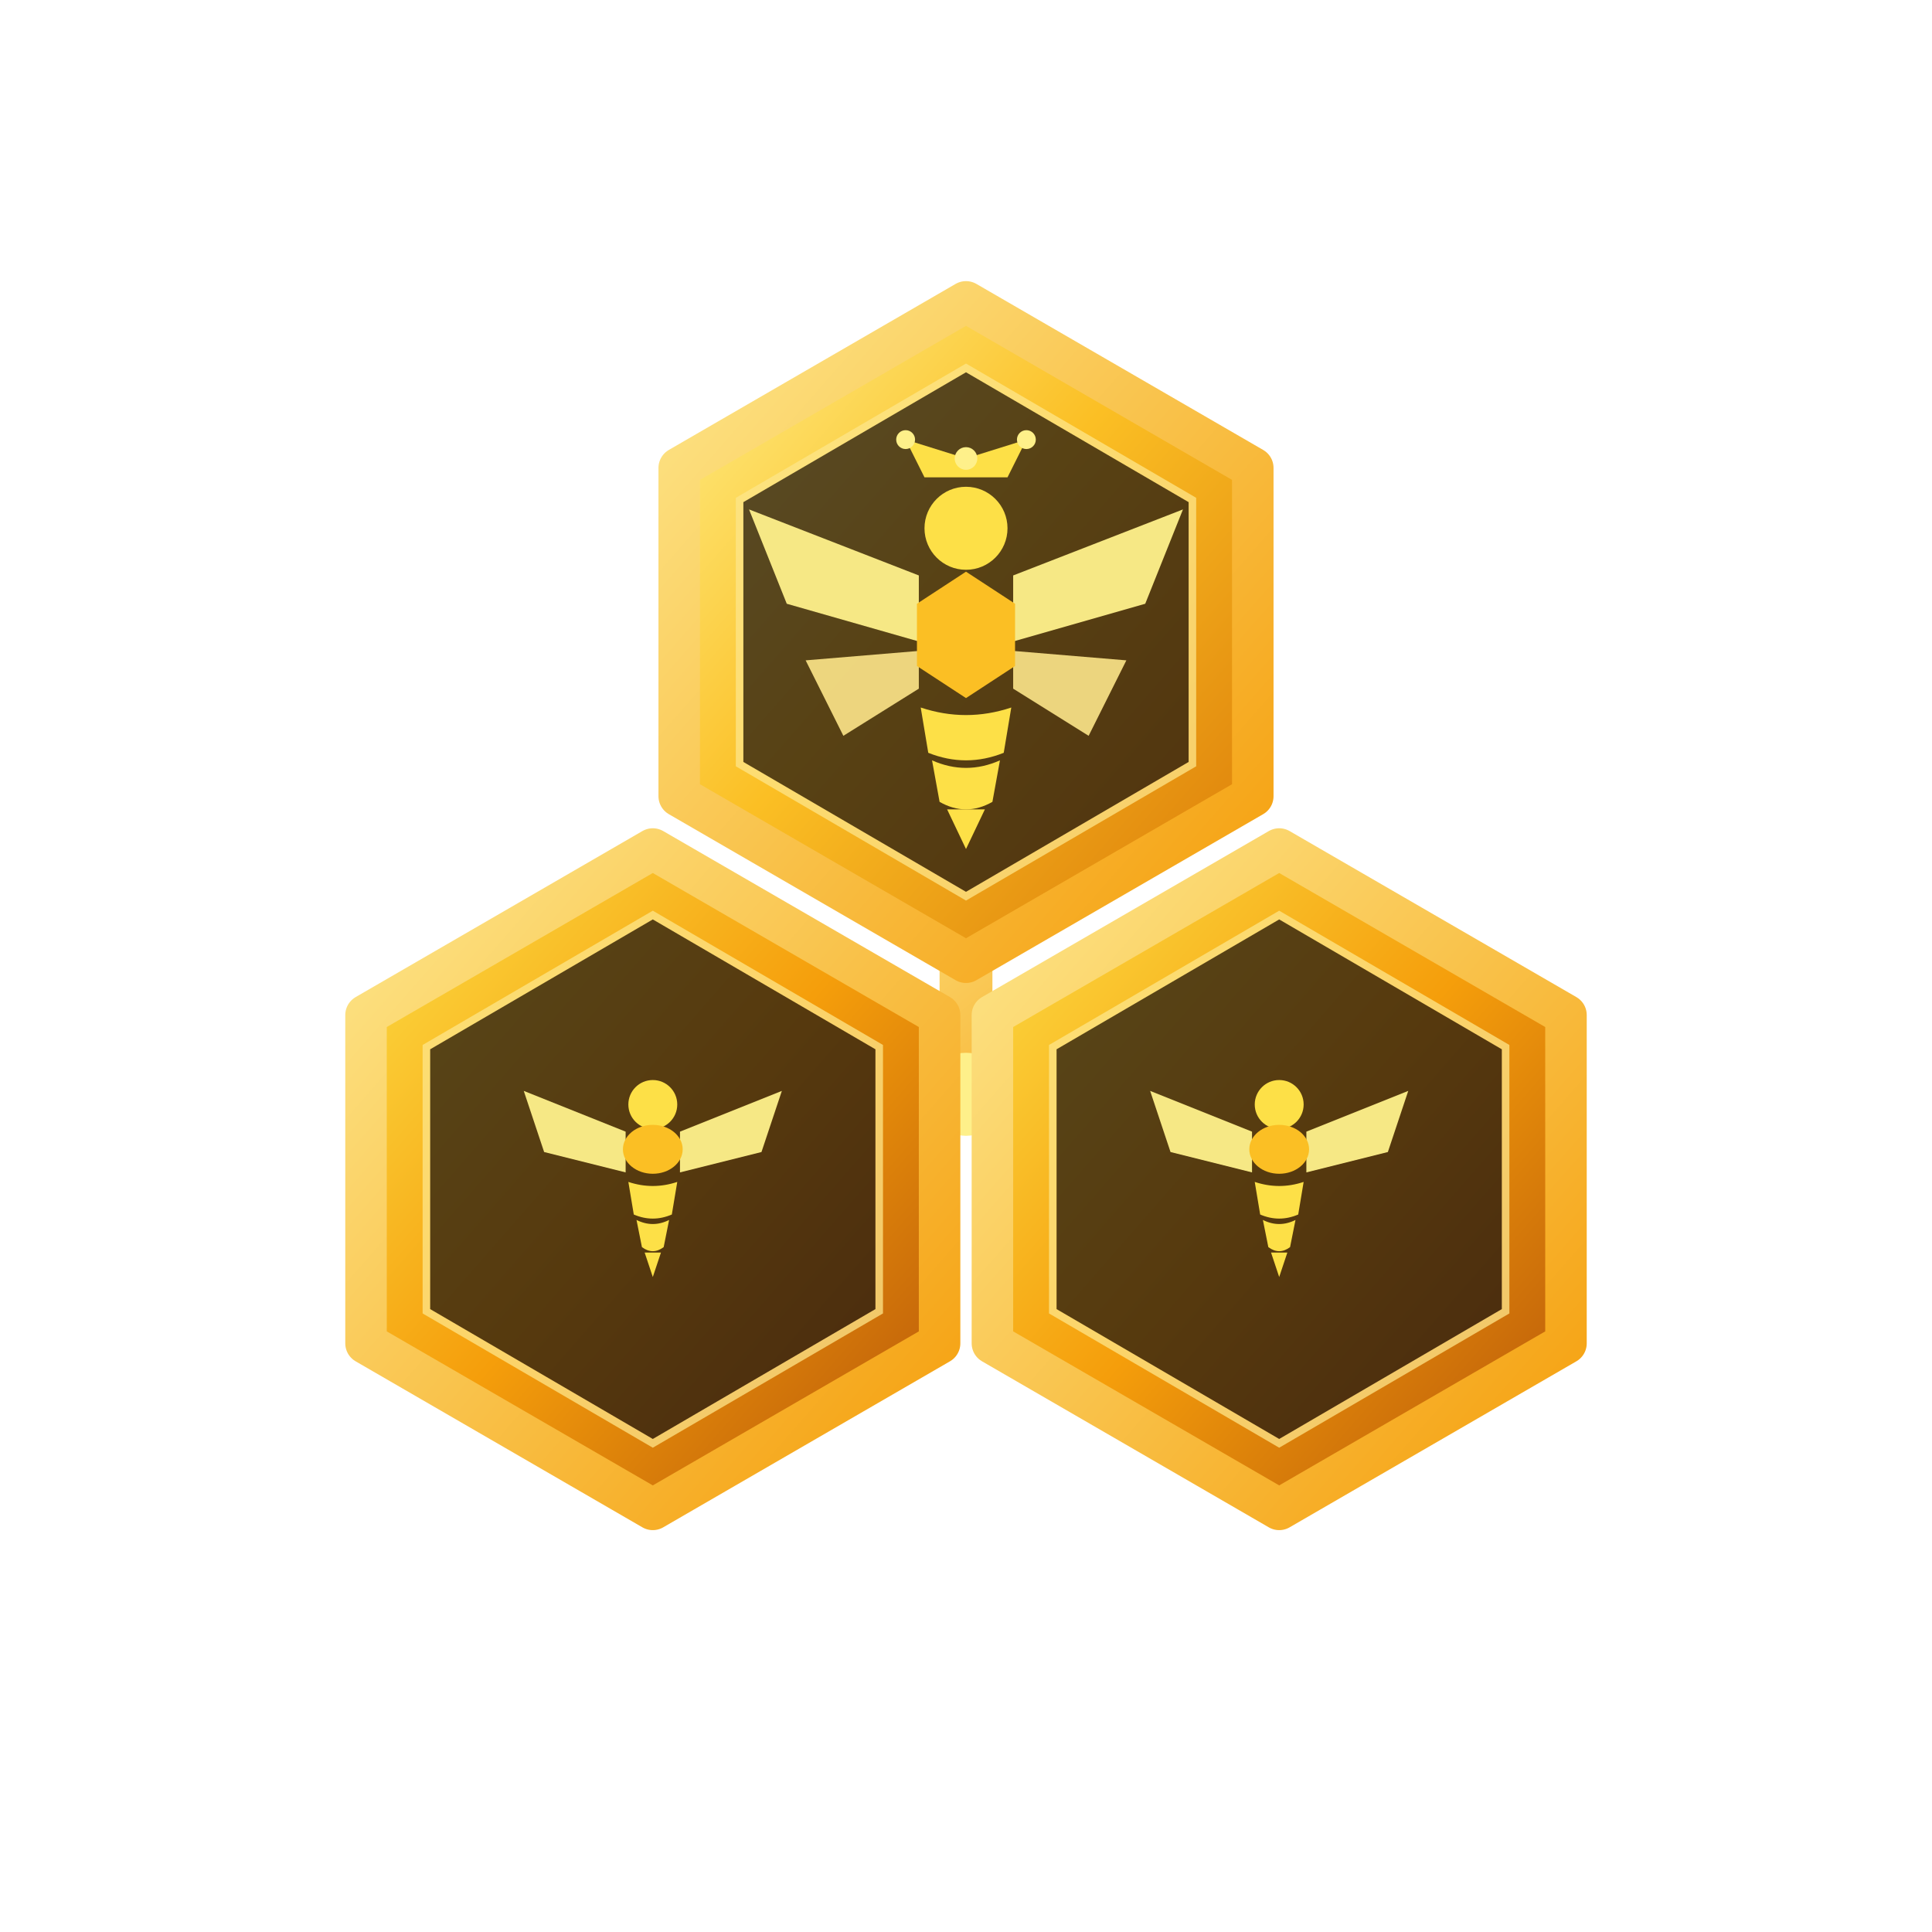
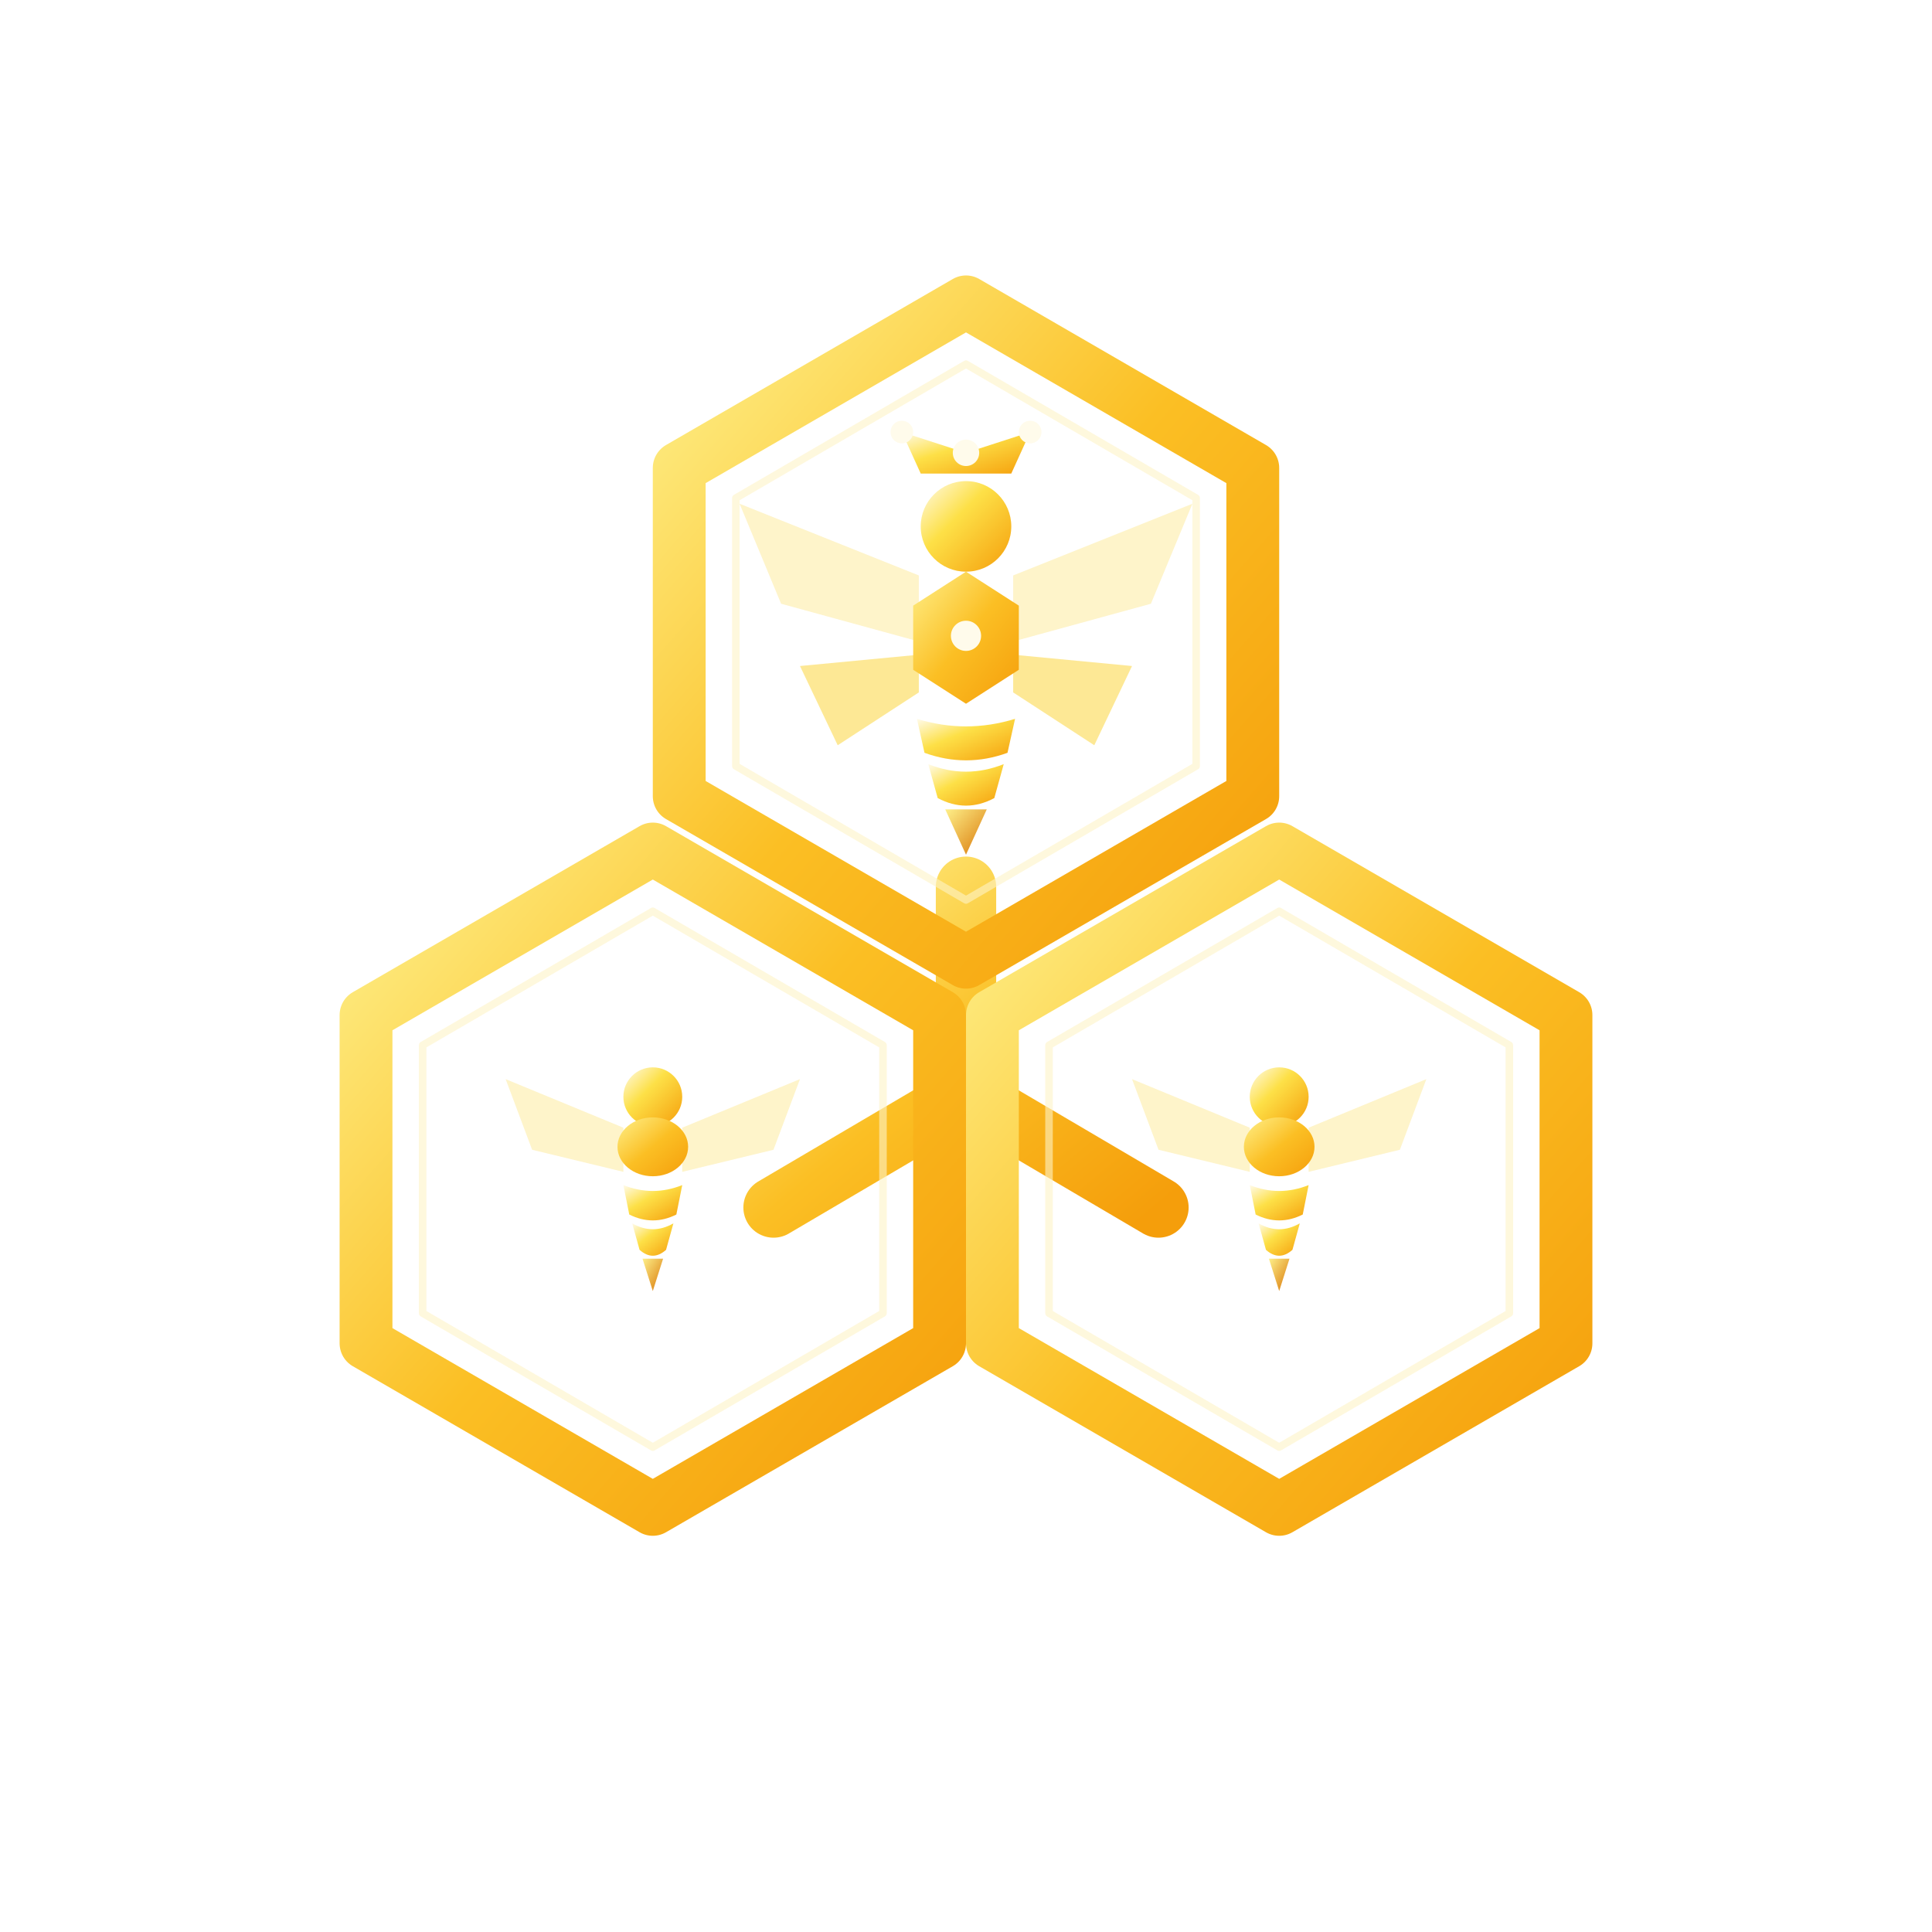
<svg xmlns="http://www.w3.org/2000/svg" width="1024" height="1024" viewBox="0 0 1024 1024">
  <defs>
-     <linearGradient id="goldApex" x1="0%" y1="0%" x2="100%" y2="100%">
+     <linearGradient id="goldWallPure" x1="0%" y1="0%" x2="100%" y2="100%">
      <stop offset="0%" stop-color="#FEF08A" />
-       <stop offset="45%" stop-color="#FBBF24" />
+       <stop offset="50%" stop-color="#FBBF24" />
+       <stop offset="100%" stop-color="#F59E0B" />
+     </linearGradient>
+     <linearGradient id="goldBodyPure" x1="0%" y1="0%" x2="100%" y2="100%">
+       <stop offset="0%" stop-color="#FFFBEB" />
+       <stop offset="40%" stop-color="#FDE047" />
+       <stop offset="100%" stop-color="#F59E0B" />
+     </linearGradient>
+     <linearGradient id="goldAccent" x1="0%" y1="0%" x2="100%" y2="100%">
+       <stop offset="0%" stop-color="#FEF08A" />
      <stop offset="100%" stop-color="#D97706" />
    </linearGradient>
-     <linearGradient id="amberBase" x1="0%" y1="0%" x2="100%" y2="100%">
-       <stop offset="0%" stop-color="#FDE047" />
-       <stop offset="50%" stop-color="#F59E0B" />
-       <stop offset="100%" stop-color="#B45309" />
-     </linearGradient>
-     <linearGradient id="goldWall" x1="0%" y1="0%" x2="100%" y2="100%">
-       <stop offset="0%" stop-color="#FDE68A" />
-       <stop offset="100%" stop-color="#F59E0B" />
-     </linearGradient>
  </defs>
-   <path d="M 512,470 L 512,580 L 410,640 M 512,580 L 614,640" fill="none" stroke="url(#goldWall)" stroke-width="28" stroke-linecap="round" stroke-linejoin="round" />
-   <circle cx="512" cy="580" r="22" fill="#FEF08A" />
+   <path d="M 512,470 L 512,580 L 410,640 M 512,580 L 614,640" fill="none" stroke="url(#goldWallPure)" stroke-width="32" stroke-linecap="round" stroke-linejoin="round" />
+   <circle cx="512" cy="580" r="26" fill="url(#goldBodyPure)" />
  <g transform="translate(512, 335)">
-     <polygon points="0,-175 152,-87 152,87 0,175 -152,87 -152,-87" fill="url(#goldApex)" stroke="url(#goldWall)" stroke-width="22" stroke-linejoin="round" />
-     <polygon points="0,-140 120,-70 120,70 0,140 -120,70 -120,-70" fill="#22180F" stroke="#FDE68A" stroke-width="4" opacity="0.75" />
-     <polygon points="-22,-82 -32,-102 0,-92 32,-102 22,-82" fill="#FDE047" />
-     <circle cx="-32" cy="-102" r="5" fill="#FEF08A" />
-     <circle cx="0" cy="-92" r="6" fill="#FEF08A" />
-     <circle cx="32" cy="-102" r="5" fill="#FEF08A" />
-     <polygon points="-25,-30 -115,-65 -95,-15 -25,5" fill="#FEF08A" opacity="0.95" />
-     <polygon points="-25,10 -85,15 -65,55 -25,30" fill="#FDE68A" opacity="0.9" />
-     <polygon points="25,-30 115,-65 95,-15 25,5" fill="#FEF08A" opacity="0.95" />
-     <polygon points="25,10 85,15 65,55 25,30" fill="#FDE68A" opacity="0.9" />
-     <circle cx="0" cy="-55" r="22" fill="#FDE047" />
-     <polygon points="0,-32 26,-15 26,18 0,35 -26,18 -26,-15" fill="#FBBF24" />
-     <path d="M -24,40 Q 0,48 24,40 L 20,64 Q 0,72 -20,64 Z" fill="#FDE047" />
-     <path d="M -18,68 Q 0,76 18,68 L 14,90 Q 0,98 -14,90 Z" fill="#FDE047" />
-     <polygon points="-10,94 10,94 0,115" fill="#FDE047" />
+     <polygon points="0,-175 152,-87 152,87 0,175 -152,87 -152,-87" fill="none" stroke="url(#goldWallPure)" stroke-width="28" stroke-linejoin="round" />
+     <polygon points="0,-142 122,-71 122,71 0,142 -122,71 -122,-71" fill="none" stroke="#FEF3C7" stroke-width="4" opacity="0.6" stroke-linejoin="round" />
+     <polygon points="-24,-84 -34,-106 0,-95 34,-106 24,-84" fill="url(#goldBodyPure)" />
+     <circle cx="-34" cy="-106" r="6" fill="#FFFBEB" />
+     <circle cx="0" cy="-95" r="7" fill="#FFFBEB" />
+     <circle cx="34" cy="-106" r="6" fill="#FFFBEB" />
+     <polygon points="-25,-30 -120,-68 -98,-15 -25,5" fill="#FEF3C7" opacity="0.95" />
+     <polygon points="-25,12 -88,18 -68,60 -25,32" fill="#FDE68A" opacity="0.9" />
+     <polygon points="25,-30 120,-68 98,-15 25,5" fill="#FEF3C7" opacity="0.95" />
+     <polygon points="25,12 88,18 68,60 25,32" fill="#FDE68A" opacity="0.9" />
+     <circle cx="0" cy="-56" r="24" fill="url(#goldBodyPure)" />
+     <polygon points="0,-32 28,-14 28,20 0,38 -28,20 -28,-14" fill="url(#goldWallPure)" />
+     <circle cx="0" cy="2" r="8" fill="#FFFBEB" />
+     <path d="M -26,46 Q 0,54 26,46 L 22,64 Q 0,72 -22,64 Z" fill="url(#goldBodyPure)" />
+     <path d="M -20,70 Q 0,78 20,70 L 15,88 Q 0,96 -15,88 Z" fill="url(#goldBodyPure)" />
+     <polygon points="-11,94 11,94 0,118" fill="url(#goldAccent)" />
  </g>
  <g transform="translate(346, 625)">
-     <polygon points="0,-175 152,-87 152,87 0,175 -152,87 -152,-87" fill="url(#amberBase)" stroke="url(#goldWall)" stroke-width="22" stroke-linejoin="round" />
-     <polygon points="0,-140 120,-70 120,70 0,140 -120,70 -120,-70" fill="#22180F" stroke="#FDE68A" stroke-width="4" opacity="0.75" />
-     <g transform="scale(0.72) translate(0, -10)">
-       <polygon points="-20,-25 -95,-55 -80,-10 -20,5" fill="#FEF08A" opacity="0.95" />
-       <polygon points="20,-25 95,-55 80,-10 20,5" fill="#FEF08A" opacity="0.95" />
-       <circle cx="0" cy="-45" r="18" fill="#FDE047" />
-       <ellipse cx="0" cy="-12" rx="22" ry="18" fill="#FBBF24" />
-       <path d="M -18,12 Q 0,18 18,12 L 14,36 Q 0,42 -14,36 Z" fill="#FDE047" />
-       <path d="M -12,40 Q 0,46 12,40 L 8,60 Q 0,66 -8,60 Z" fill="#FDE047" />
-       <polygon points="-6,64 6,64 0,82" fill="#FDE047" />
+     <polygon points="0,-175 152,-87 152,87 0,175 -152,87 -152,-87" fill="none" stroke="url(#goldWallPure)" stroke-width="28" stroke-linejoin="round" />
+     <polygon points="0,-142 122,-71 122,71 0,142 -122,71 -122,-71" fill="none" stroke="#FEF3C7" stroke-width="4" opacity="0.6" stroke-linejoin="round" />
+     <g transform="scale(0.78) translate(0, -10)">
+       <polygon points="-20,-25 -100,-58 -82,-10 -20,5" fill="#FEF3C7" opacity="0.95" />
+       <polygon points="20,-25 100,-58 82,-10 20,5" fill="#FEF3C7" opacity="0.95" />
+       <circle cx="0" cy="-46" r="20" fill="url(#goldBodyPure)" />
+       <ellipse cx="0" cy="-12" rx="24" ry="20" fill="url(#goldWallPure)" />
+       <path d="M -20,14 Q 0,22 20,14 L 16,34 Q 0,42 -16,34 Z" fill="url(#goldBodyPure)" />
+       <path d="M -14,40 Q 0,48 14,40 L 9,58 Q 0,66 -9,58 Z" fill="url(#goldBodyPure)" />
+       <polygon points="-7,64 7,64 0,86" fill="url(#goldAccent)" />
    </g>
  </g>
  <g transform="translate(678, 625)">
-     <polygon points="0,-175 152,-87 152,87 0,175 -152,87 -152,-87" fill="url(#amberBase)" stroke="url(#goldWall)" stroke-width="22" stroke-linejoin="round" />
-     <polygon points="0,-140 120,-70 120,70 0,140 -120,70 -120,-70" fill="#22180F" stroke="#FDE68A" stroke-width="4" opacity="0.75" />
-     <g transform="scale(0.72) translate(0, -10)">
-       <polygon points="-20,-25 -95,-55 -80,-10 -20,5" fill="#FEF08A" opacity="0.95" />
-       <polygon points="20,-25 95,-55 80,-10 20,5" fill="#FEF08A" opacity="0.95" />
-       <circle cx="0" cy="-45" r="18" fill="#FDE047" />
-       <ellipse cx="0" cy="-12" rx="22" ry="18" fill="#FBBF24" />
-       <path d="M -18,12 Q 0,18 18,12 L 14,36 Q 0,42 -14,36 Z" fill="#FDE047" />
-       <path d="M -12,40 Q 0,46 12,40 L 8,60 Q 0,66 -8,60 Z" fill="#FDE047" />
-       <polygon points="-6,64 6,64 0,82" fill="#FDE047" />
+     <polygon points="0,-175 152,-87 152,87 0,175 -152,87 -152,-87" fill="none" stroke="url(#goldWallPure)" stroke-width="28" stroke-linejoin="round" />
+     <polygon points="0,-142 122,-71 122,71 0,142 -122,71 -122,-71" fill="none" stroke="#FEF3C7" stroke-width="4" opacity="0.6" stroke-linejoin="round" />
+     <g transform="scale(0.78) translate(0, -10)">
+       <polygon points="-20,-25 -100,-58 -82,-10 -20,5" fill="#FEF3C7" opacity="0.95" />
+       <polygon points="20,-25 100,-58 82,-10 20,5" fill="#FEF3C7" opacity="0.95" />
+       <circle cx="0" cy="-46" r="20" fill="url(#goldBodyPure)" />
+       <ellipse cx="0" cy="-12" rx="24" ry="20" fill="url(#goldWallPure)" />
+       <path d="M -20,14 Q 0,22 20,14 L 16,34 Q 0,42 -16,34 Z" fill="url(#goldBodyPure)" />
+       <path d="M -14,40 Q 0,48 14,40 L 9,58 Q 0,66 -9,58 Z" fill="url(#goldBodyPure)" />
+       <polygon points="-7,64 7,64 0,86" fill="url(#goldAccent)" />
    </g>
  </g>
</svg>
